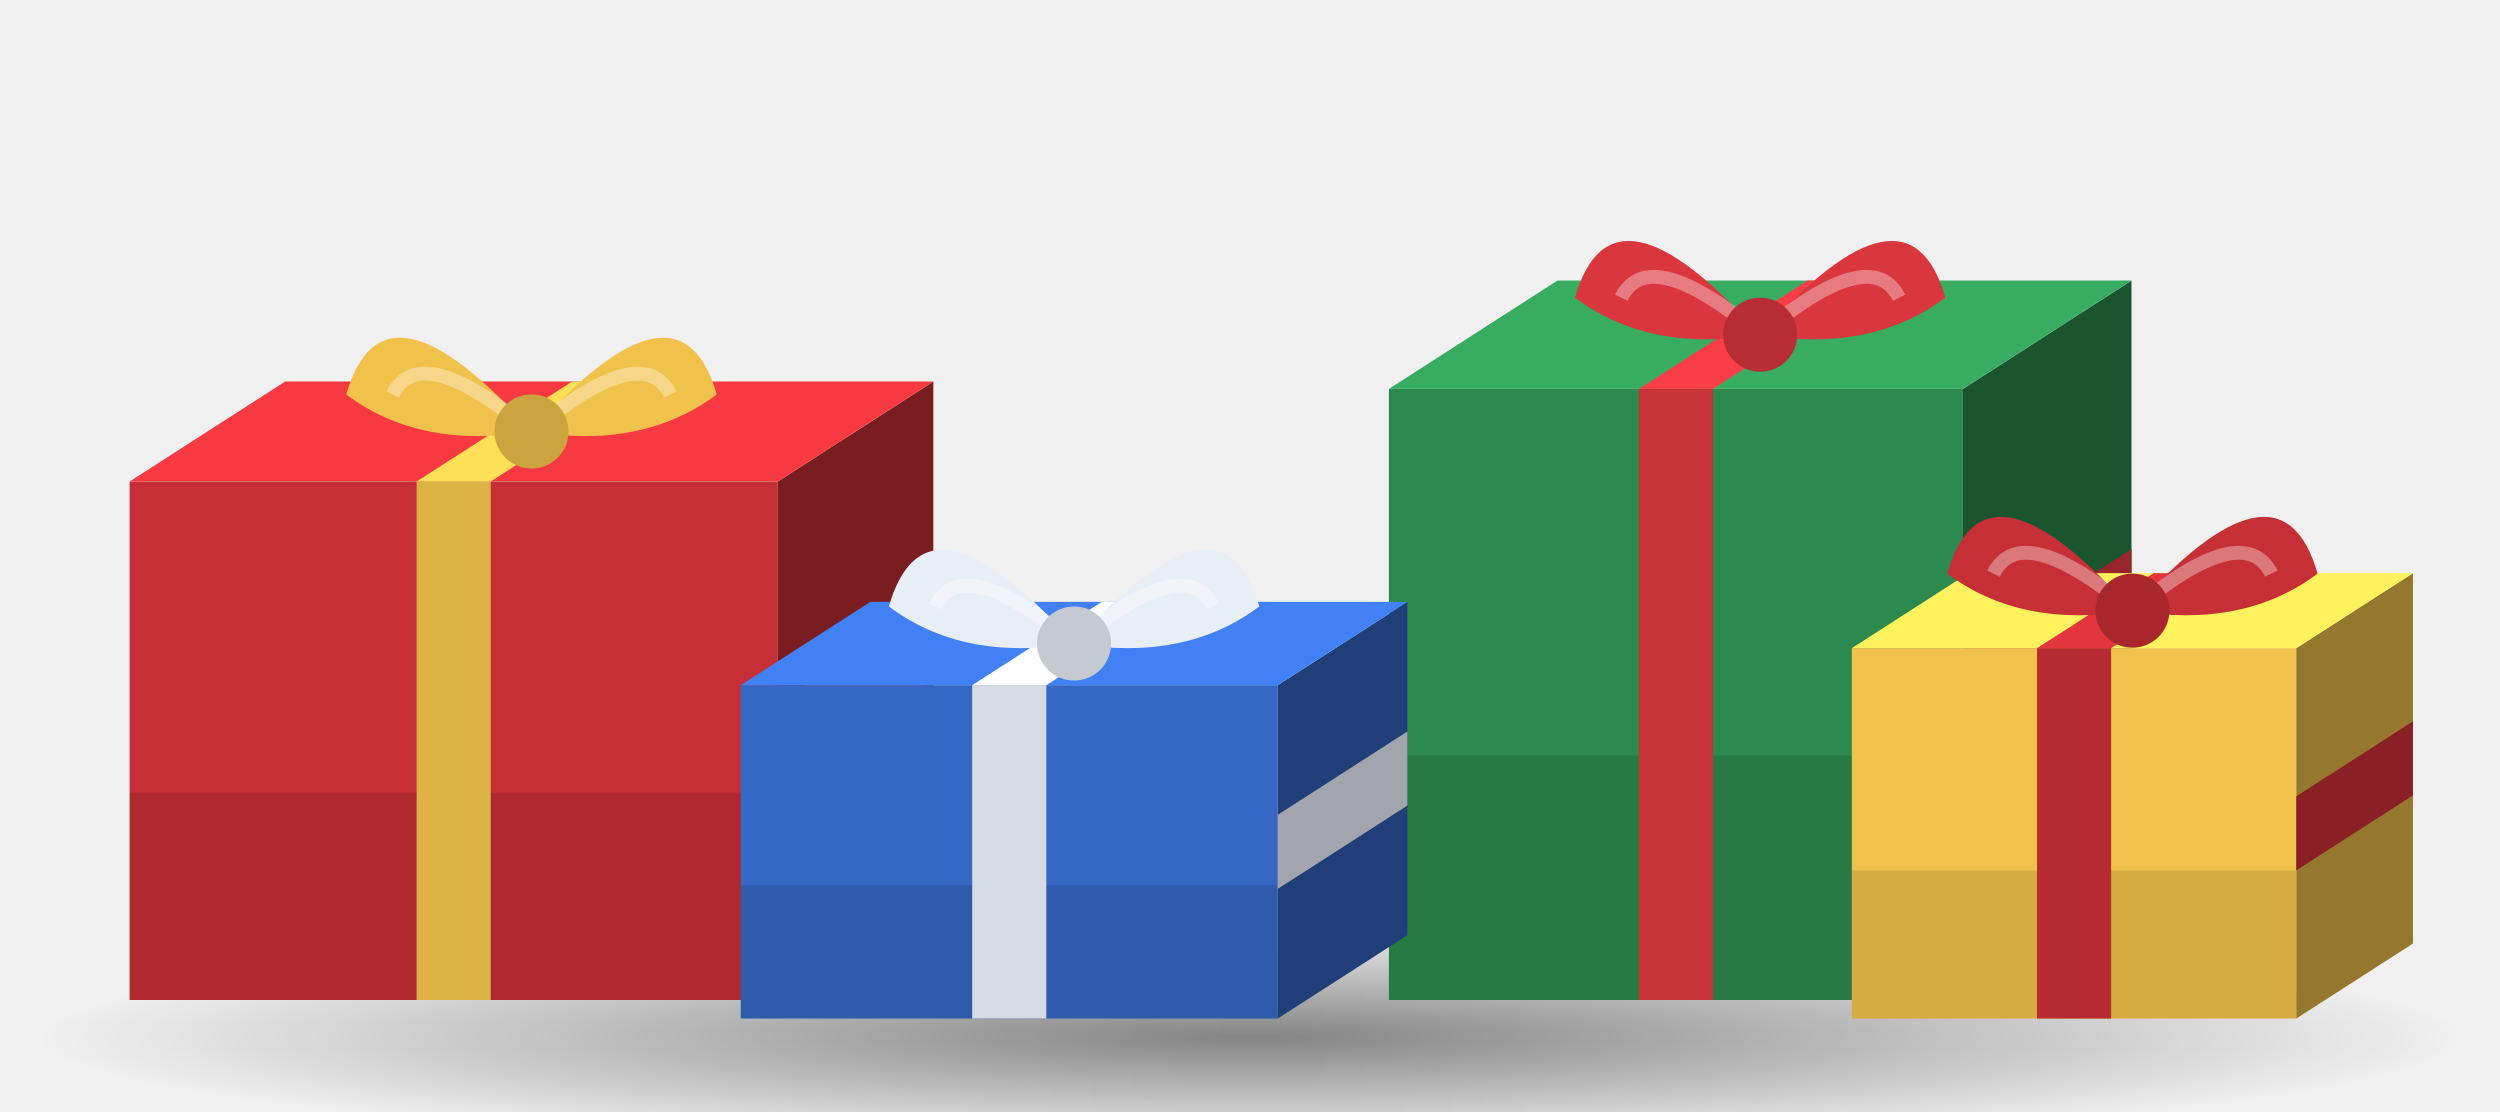
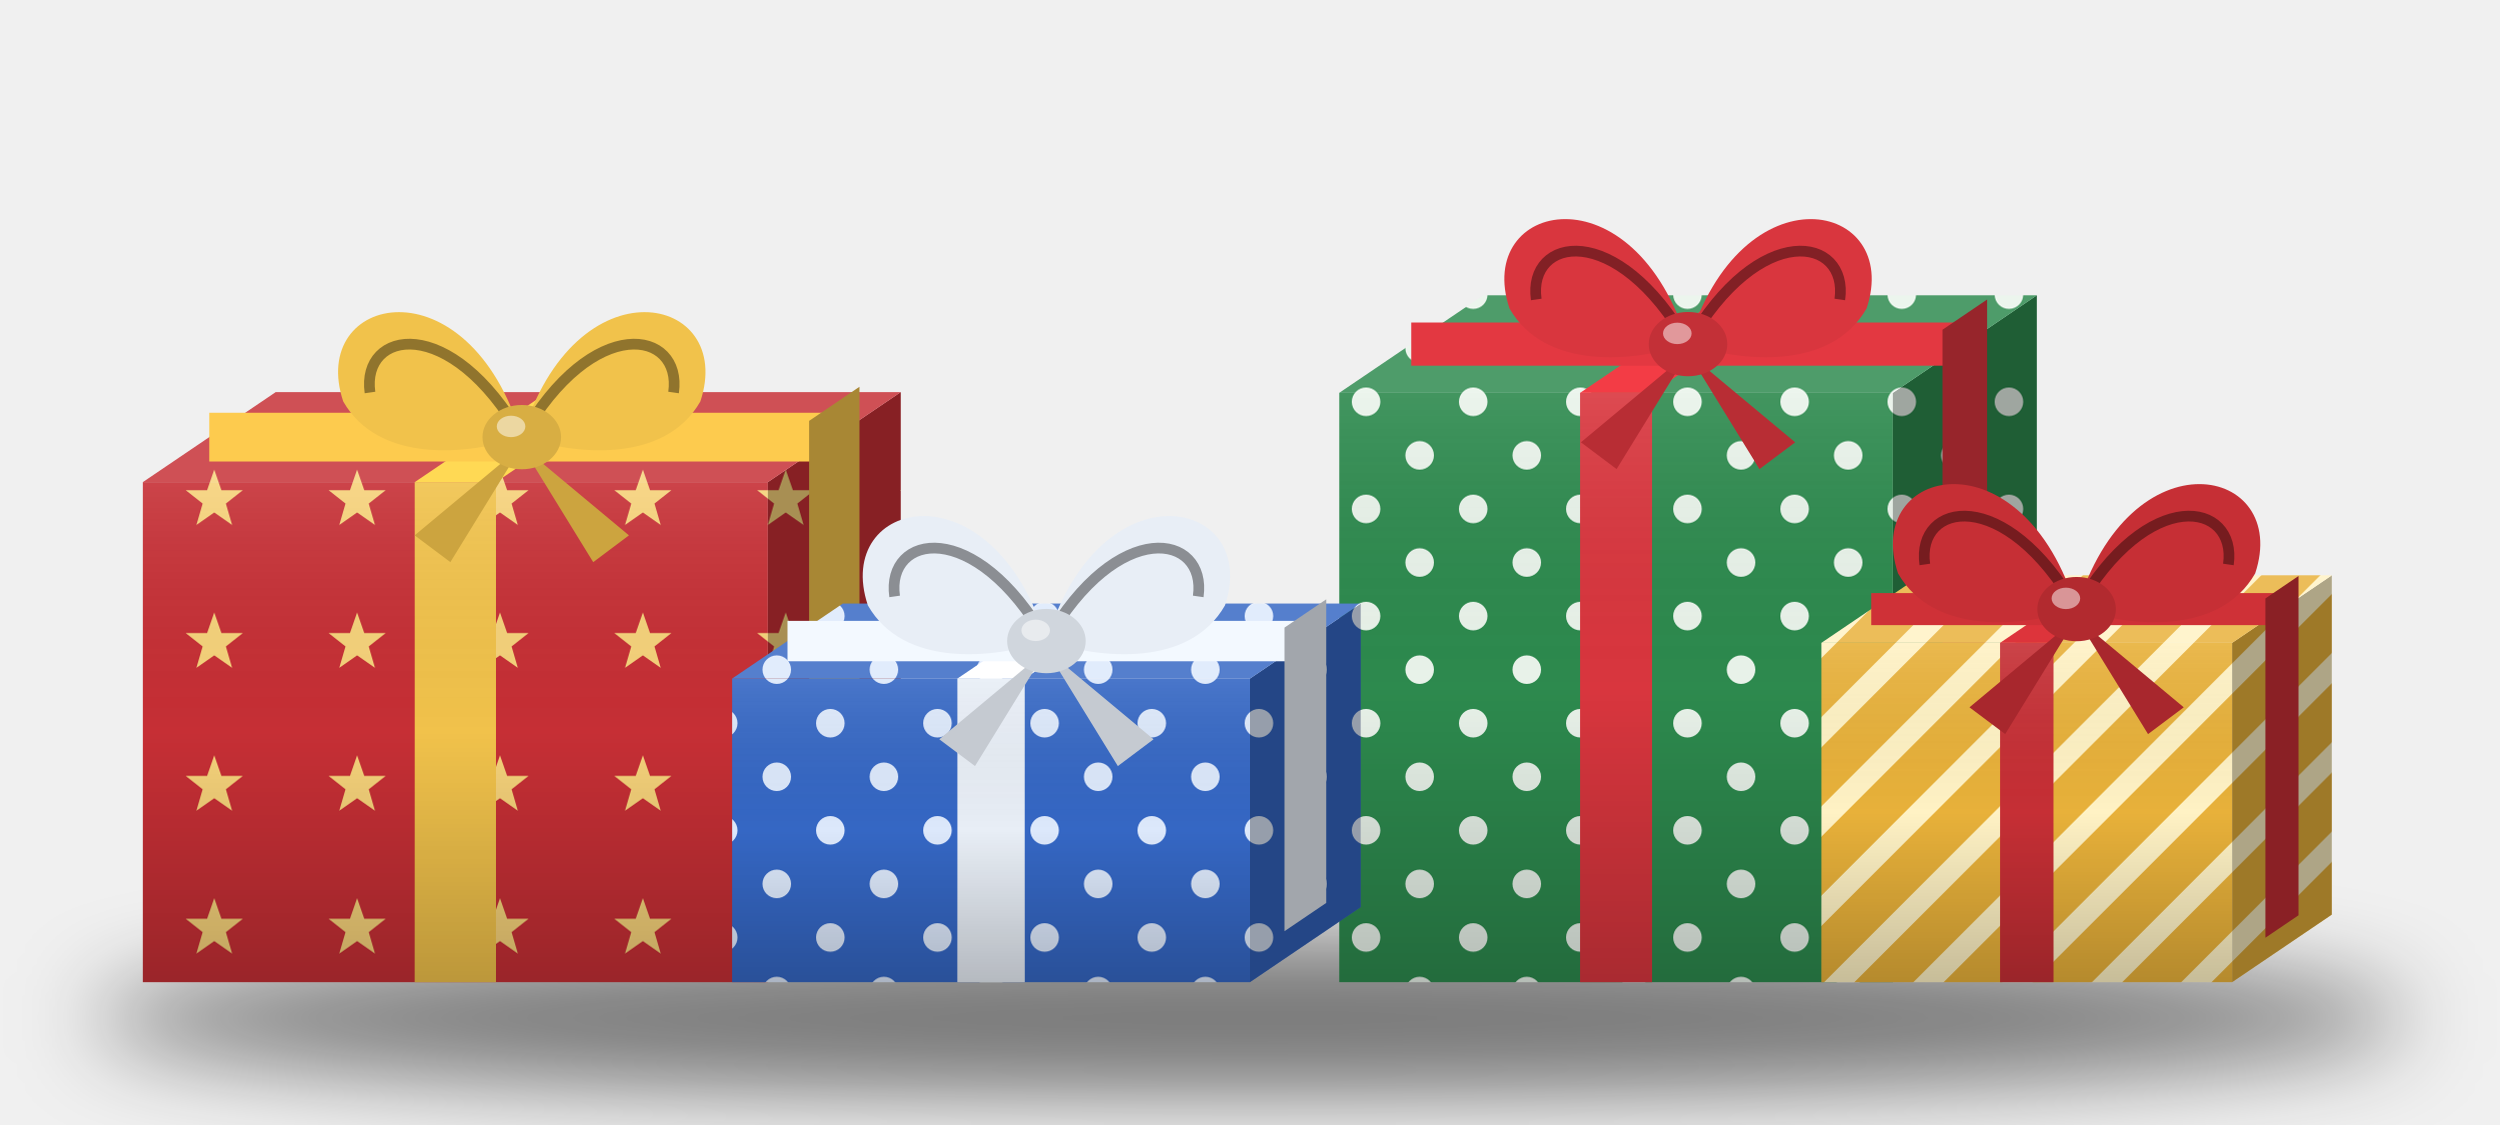
- <svg xmlns="http://www.w3.org/2000/svg" viewBox="0 0 270 120" width="270" height="120">
+ <svg xmlns="http://www.w3.org/2000/svg" viewBox="0 0 280 126" width="280" height="126">
  <defs>
-     <radialGradient id="floor-ao" cx="0.5" cy="0.5" r="0.5">
-       <stop offset="0" stop-color="#000000" stop-opacity="0.45" />
-       <stop offset="1" stop-color="#000000" stop-opacity="0" />
-     </radialGradient>
+     <filter id="soft" x="-30%" y="-80%" width="160%" height="260%">
+       <feGaussianBlur stdDeviation="5" />
+     </filter>
+     <linearGradient id="face-shade" x1="0" y1="0" x2="0" y2="1">
+       <stop offset="0" stop-color="#ffffff" stop-opacity="0.1" />
+       <stop offset="0.5" stop-color="#000000" stop-opacity="0" />
+       <stop offset="1" stop-color="#000000" stop-opacity="0.22" />
+     </linearGradient>
+     <pattern id="p-green" width="12" height="12" patternUnits="userSpaceOnUse">
+       <rect width="12" height="12" fill="#2d8a4e" />
+       <circle cx="3" cy="3" r="1.6" fill="#e9f3ea" />
+       <circle cx="9" cy="9" r="1.6" fill="#e9f3ea" />
+     </pattern>
+     <pattern id="p-red" width="16" height="16" patternUnits="userSpaceOnUse">
+       <rect width="16" height="16" fill="#c62f35" />
+       <polygon points="8.0,4.6 8.8,6.9 11.2,6.9 9.3,8.4 10.0,10.8 8.0,9.4 6.0,10.8 6.7,8.4 4.8,6.9 7.2,6.9" fill="#f6d27a" stroke="none" stroke-linejoin="round" />
+     </pattern>
+     <pattern id="p-gold" width="10" height="10" patternUnits="userSpaceOnUse">
+       <rect width="10" height="10" fill="#e8b13a" />
+       <path d="M-2,8 L8,-2 M3,13 L13,3" stroke="#fff2c4" stroke-width="2.4" />
+     </pattern>
+     <pattern id="p-blue" width="12" height="12" patternUnits="userSpaceOnUse">
+       <rect width="12" height="12" fill="#3567c4" />
+       <circle cx="3" cy="3" r="1.6" fill="#dce8fb" />
+       <circle cx="9" cy="9" r="1.6" fill="#dce8fb" />
+     </pattern>
  </defs>
-   <ellipse cx="135" cy="112" rx="132" ry="12" fill="url(#floor-ao)" />
-   <rect x="150" y="42" width="62" height="66" fill="#2d8a4e" />
-   <rect x="150" y="81.6" width="62" height="26.4" fill="#000" fill-opacity="0.12" />
-   <path d="M212,42 l18.2,-11.7 l0,66 l-18.2,11.7 Z" fill="#1b5530" />
-   <path d="M150,42 l18.2,-11.7 l62,0 l-18.2,11.7 Z" fill="#38ac61" />
-   <rect x="177.0" y="42" width="8" height="66" fill="#d9363e" />
-   <rect x="177.0" y="42" width="8" height="66" fill="#000" fill-opacity="0.08" />
-   <path d="M177.0,42 l18.2,-11.7 l8,0 l-18.2,11.7 Z" fill="#f93e47" />
-   <path d="M212,71.0 l18.2,-11.7 l0,8 l-18.2,11.7 Z" fill="#97252b" />
-   <path d="M190.1,36.15 Q174.1,18.15 170.1,32.15 Q178.1,38.15 190.1,36.15 Z" fill="#d9363e" />
-   <path d="M190.1,36.15 Q178.1,26.15 175.1,32.15" stroke="#fff" stroke-opacity="0.35" stroke-width="1.5" fill="none" />
-   <path d="M190.1,36.15 Q206.1,18.15 210.1,32.15 Q202.1,38.15 190.1,36.15 Z" fill="#d9363e" />
-   <path d="M190.1,36.15 Q202.1,26.15 205.1,32.15" stroke="#fff" stroke-opacity="0.35" stroke-width="1.5" fill="none" />
-   <circle cx="190.1" cy="36.15" r="4" fill="#b82d34" />
-   <rect x="14" y="52" width="70" height="56" fill="#c62f35" />
-   <rect x="14" y="85.6" width="70" height="22.4" fill="#000" fill-opacity="0.12" />
-   <path d="M84,52 l16.8,-10.8 l0,56 l-16.8,10.8 Z" fill="#7a1d20" />
-   <path d="M14,52 l16.8,-10.8 l70,0 l-16.8,10.8 Z" fill="#f73a42" />
-   <rect x="45.0" y="52" width="8" height="56" fill="#f1c24b" />
-   <rect x="45.0" y="52" width="8" height="56" fill="#000" fill-opacity="0.08" />
-   <path d="M45.0,52 l16.8,-10.8 l8,0 l-16.8,10.8 Z" fill="#ffdf56" />
-   <path d="M84,76.0 l16.8,-10.8 l0,8 l-16.8,10.8 Z" fill="#a88734" />
-   <path d="M57.4,46.6 Q41.4,28.6 37.4,42.6 Q45.4,48.6 57.4,46.6 Z" fill="#f1c24b" />
-   <path d="M57.4,46.6 Q45.4,36.6 42.4,42.6" stroke="#fff" stroke-opacity="0.35" stroke-width="1.5" fill="none" />
-   <path d="M57.4,46.6 Q73.4,28.6 77.4,42.6 Q69.4,48.6 57.4,46.6 Z" fill="#f1c24b" />
-   <path d="M57.4,46.6 Q69.4,36.6 72.4,42.6" stroke="#fff" stroke-opacity="0.35" stroke-width="1.5" fill="none" />
-   <circle cx="57.4" cy="46.6" r="4" fill="#cca43f" />
-   <rect x="200" y="70" width="48" height="40" fill="#f1c24b" />
-   <rect x="200" y="94.0" width="48" height="16.0" fill="#000" fill-opacity="0.12" />
-   <path d="M248,70 l12.6,-8.1 l0,40 l-12.6,8.1 Z" fill="#95782e" />
-   <path d="M200,70 l12.6,-8.1 l48,0 l-12.6,8.1 Z" fill="#fff25d" />
-   <rect x="220.0" y="70" width="8" height="40" fill="#c62f35" />
-   <rect x="220.0" y="70" width="8" height="40" fill="#000" fill-opacity="0.08" />
-   <path d="M220.0,70 l12.6,-8.1 l8,0 l-12.6,8.1 Z" fill="#e3363c" />
-   <path d="M248,86.0 l12.6,-8.1 l0,8 l-12.6,8.1 Z" fill="#8a2025" />
-   <path d="M230.3,65.95 Q214.3,47.95 210.3,61.95 Q218.3,67.95 230.3,65.95 Z" fill="#c62f35" />
-   <path d="M230.3,65.95 Q218.3,55.95 215.3,61.95" stroke="#fff" stroke-opacity="0.35" stroke-width="1.5" fill="none" />
-   <path d="M230.3,65.95 Q246.3,47.95 250.3,61.95 Q242.3,67.95 230.3,65.95 Z" fill="#c62f35" />
-   <path d="M230.3,65.95 Q242.3,55.95 245.3,61.95" stroke="#fff" stroke-opacity="0.35" stroke-width="1.5" fill="none" />
-   <circle cx="230.3" cy="65.95" r="4" fill="#a8272d" />
-   <rect x="80" y="74" width="58" height="36" fill="#3567c4" />
-   <rect x="80" y="95.6" width="58" height="14.4" fill="#000" fill-opacity="0.12" />
-   <path d="M138,74 l14.0,-9.0 l0,36 l-14.0,9.0 Z" fill="#203f79" />
-   <path d="M80,74 l14.0,-9.0 l58,0 l-14.0,9.0 Z" fill="#4280f5" />
-   <rect x="105.0" y="74" width="8" height="36" fill="#e8eef6" />
-   <rect x="105.0" y="74" width="8" height="36" fill="#000" fill-opacity="0.08" />
-   <path d="M105.0,74 l14.0,-9.0 l8,0 l-14.0,9.0 Z" fill="#ffffff" />
-   <path d="M138,88.0 l14.0,-9.0 l0,8 l-14.0,9.0 Z" fill="#a2a6ac" />
-   <path d="M116.0,69.5 Q100.0,51.5 96.0,65.5 Q104.0,71.5 116.0,69.5 Z" fill="#e8eef6" />
-   <path d="M116.0,69.5 Q104.0,59.5 101.0,65.5" stroke="#fff" stroke-opacity="0.35" stroke-width="1.5" fill="none" />
-   <path d="M116.0,69.5 Q132.0,51.5 136.0,65.5 Q128.0,71.5 116.0,69.5 Z" fill="#e8eef6" />
-   <path d="M116.0,69.5 Q128.0,59.5 131.0,65.5" stroke="#fff" stroke-opacity="0.35" stroke-width="1.5" fill="none" />
-   <circle cx="116.0" cy="69.5" r="4" fill="#c5cad1" />
+   <ellipse cx="140" cy="114" rx="130" ry="9" fill="#000" fill-opacity="0.5" filter="url(#soft)" />
+   <rect x="150" y="44" width="62" height="66" fill="url(#p-green)" />
+   <rect x="150" y="44" width="62" height="66" fill="url(#face-shade)" />
+   <path d="M212,44 l16.12,-10.92 l0,66 l-16.12,10.92 Z" fill="url(#p-green)" />
+   <path d="M212,44 l16.12,-10.92 l0,66 l-16.12,10.92 Z" fill="#000" fill-opacity="0.32" />
+   <path d="M150,44 l16.12,-10.92 l62,0 l-16.12,10.92 Z" fill="url(#p-green)" />
+   <path d="M150,44 l16.12,-10.92 l62,0 l-16.12,10.92 Z" fill="#fff" fill-opacity="0.16" />
+   <rect x="176.97" y="44" width="8.06" height="66" fill="#d9363e" />
+   <rect x="176.97" y="44" width="8.06" height="66" fill="url(#face-shade)" />
+   <path d="M176.97,44 l16.12,-10.92 l8.06,0 l-16.12,10.92 Z" fill="#f33c45" />
+   <path d="M158.06,36.122 l62,0 l0,4.836 l-62,0 Z" fill="#e33841" />
+   <path d="M217.561,36.928 l4.997,-3.385 l0,66 l-4.997,3.385 Z" fill="#97252b" />
+   <path d="M189.06,38.54 C183.06,18.54 165.06,22.54 169.06,34.54 C173.06,41.54 183.06,40.54 189.06,38.54 Z" fill="#d9363e" />
+   <path d="M189.06,38.54 C181.06,24.54 171.06,26.54 172.06,33.54" stroke="#822025" stroke-width="1.2" fill="none" />
+   <path d="M189.06,39.54 L181.06,52.54 L177.06,49.54 Z" fill="#b82d34" />
+   <path d="M189.06,38.54 C195.06,18.54 213.06,22.54 209.06,34.54 C205.06,41.54 195.06,40.54 189.06,38.54 Z" fill="#d9363e" />
+   <path d="M189.06,38.54 C197.06,24.54 207.06,26.54 206.06,33.54" stroke="#822025" stroke-width="1.2" fill="none" />
+   <path d="M189.06,39.54 L197.06,52.54 L201.06,49.54 Z" fill="#b82d34" />
+   <ellipse cx="189.06" cy="38.54" rx="4.4" ry="3.6" fill="#c33037" />
+   <ellipse cx="187.86" cy="37.34" rx="1.6" ry="1.2" fill="#fff" fill-opacity="0.5" />
+   <rect x="16" y="54" width="70" height="56" fill="url(#p-red)" />
+   <rect x="16" y="54" width="70" height="56" fill="url(#face-shade)" />
+   <path d="M86,54 l14.88,-10.08 l0,56 l-14.88,10.08 Z" fill="url(#p-red)" />
+   <path d="M86,54 l14.88,-10.08 l0,56 l-14.88,10.08 Z" fill="#000" fill-opacity="0.32" />
+   <path d="M16,54 l14.88,-10.08 l70,0 l-14.88,10.08 Z" fill="url(#p-red)" />
+   <path d="M16,54 l14.88,-10.08 l70,0 l-14.88,10.08 Z" fill="#fff" fill-opacity="0.16" />
+   <rect x="46.45" y="54" width="9.1" height="56" fill="#f1c24b" />
+   <rect x="46.45" y="54" width="9.1" height="56" fill="url(#face-shade)" />
+   <path d="M46.45,54 l14.88,-10.08 l9.1,0 l-14.88,10.08 Z" fill="#ffd954" />
+   <path d="M23.44,46.23 l70,0 l0,5.46 l-70,0 Z" fill="#fdcb4e" />
+   <path d="M90.619,47.14 l5.642,-3.822 l0,56 l-5.642,3.822 Z" fill="#a88734" />
+   <path d="M58.44,48.96 C52.44,28.96 34.44,32.96 38.44,44.96 C42.44,51.96 52.44,50.96 58.44,48.96 Z" fill="#f1c24b" />
+   <path d="M58.44,48.96 C50.44,34.96 40.44,36.96 41.44,43.96" stroke="#90742d" stroke-width="1.2" fill="none" />
+   <path d="M58.44,49.96 L50.44,62.96 L46.44,59.96 Z" fill="#cca43f" />
+   <path d="M58.44,48.96 C64.44,28.96 82.44,32.96 78.44,44.96 C74.44,51.96 64.44,50.96 58.44,48.96 Z" fill="#f1c24b" />
+   <path d="M58.44,48.96 C66.44,34.96 76.44,36.96 75.44,43.96" stroke="#90742d" stroke-width="1.2" fill="none" />
+   <path d="M58.44,49.96 L66.44,62.96 L70.44,59.96 Z" fill="#cca43f" />
+   <ellipse cx="58.44" cy="48.96" rx="4.4" ry="3.6" fill="#d8ae43" />
+   <ellipse cx="57.24" cy="47.76" rx="1.6" ry="1.2" fill="#fff" fill-opacity="0.5" />
+   <rect x="204" y="72" width="46" height="38" fill="url(#p-gold)" />
+   <rect x="204" y="72" width="46" height="38" fill="url(#face-shade)" />
+   <path d="M250,72 l11.16,-7.56 l0,38 l-11.16,7.56 Z" fill="url(#p-gold)" />
+   <path d="M250,72 l11.16,-7.56 l0,38 l-11.16,7.56 Z" fill="#000" fill-opacity="0.32" />
+   <path d="M204,72 l11.16,-7.56 l46,0 l-11.16,7.56 Z" fill="url(#p-gold)" />
+   <path d="M204,72 l11.16,-7.56 l46,0 l-11.16,7.56 Z" fill="#fff" fill-opacity="0.16" />
+   <rect x="224.01" y="72" width="5.98" height="38" fill="#c62f35" />
+   <rect x="224.01" y="72" width="5.98" height="38" fill="url(#face-shade)" />
+   <path d="M224.01,72 l11.16,-7.56 l5.98,0 l-11.16,7.56 Z" fill="#dd343b" />
+   <path d="M209.58,66.426 l46,0 l0,3.588 l-46,0 Z" fill="#cf3137" />
+   <path d="M253.726,67.024 l3.708,-2.512 l0,38 l-3.708,2.512 Z" fill="#8a2025" />
+   <path d="M232.58,68.22 C226.58,48.22 208.58,52.22 212.58,64.22 C216.58,71.22 226.58,70.22 232.58,68.22 Z" fill="#c62f35" />
+   <path d="M232.58,68.22 C224.58,54.22 214.58,56.22 215.58,63.22" stroke="#761c1f" stroke-width="1.2" fill="none" />
+   <path d="M232.58,69.22 L224.58,82.22 L220.58,79.22 Z" fill="#a8272d" />
+   <path d="M232.58,68.22 C238.58,48.22 256.58,52.22 252.58,64.22 C248.58,71.22 238.58,70.22 232.58,68.22 Z" fill="#c62f35" />
+   <path d="M232.58,68.22 C240.58,54.22 250.58,56.22 249.58,63.22" stroke="#761c1f" stroke-width="1.2" fill="none" />
+   <path d="M232.58,69.22 L240.58,82.22 L244.58,79.22 Z" fill="#a8272d" />
+   <ellipse cx="232.58" cy="68.22" rx="4.4" ry="3.6" fill="#b22a2f" />
+   <ellipse cx="231.38" cy="67.02" rx="1.6" ry="1.2" fill="#fff" fill-opacity="0.5" />
+   <rect x="82" y="76" width="58" height="34" fill="url(#p-blue)" />
+   <rect x="82" y="76" width="58" height="34" fill="url(#face-shade)" />
+   <path d="M140,76 l12.4,-8.4 l0,34 l-12.4,8.4 Z" fill="url(#p-blue)" />
+   <path d="M140,76 l12.4,-8.4 l0,34 l-12.4,8.4 Z" fill="#000" fill-opacity="0.32" />
+   <path d="M82,76 l12.4,-8.4 l58,0 l-12.4,8.4 Z" fill="url(#p-blue)" />
+   <path d="M82,76 l12.4,-8.4 l58,0 l-12.4,8.4 Z" fill="#fff" fill-opacity="0.16" />
+   <rect x="107.23" y="76" width="7.54" height="34" fill="#e8eef6" />
+   <rect x="107.23" y="76" width="7.54" height="34" fill="url(#face-shade)" />
+   <path d="M107.23,76 l12.4,-8.4 l7.54,0 l-12.4,8.4 Z" fill="#ffffff" />
+   <path d="M88.2,69.538 l58,0 l0,4.524 l-58,0 Z" fill="#f3f9ff" />
+   <path d="M143.863,70.292 l4.675,-3.167 l0,34 l-4.675,3.167 Z" fill="#a2a6ac" />
+   <path d="M117.2,71.8 C111.2,51.8 93.2,55.8 97.2,67.8 C101.2,74.8 111.2,73.8 117.2,71.8 Z" fill="#e8eef6" />
+   <path d="M117.2,71.8 C109.2,57.8 99.2,59.8 100.2,66.8" stroke="#8b8e93" stroke-width="1.2" fill="none" />
+   <path d="M117.2,72.8 L109.2,85.8 L105.2,82.8 Z" fill="#c5cad1" />
+   <path d="M117.2,71.8 C123.2,51.8 141.2,55.8 137.2,67.8 C133.2,74.8 123.2,73.8 117.2,71.8 Z" fill="#e8eef6" />
+   <path d="M117.2,71.8 C125.2,57.8 135.2,59.8 134.2,66.8" stroke="#8b8e93" stroke-width="1.2" fill="none" />
+   <path d="M117.2,72.8 L125.2,85.8 L129.2,82.8 Z" fill="#c5cad1" />
+   <ellipse cx="117.2" cy="71.8" rx="4.4" ry="3.6" fill="#d0d6dd" />
+   <ellipse cx="116.0" cy="70.6" rx="1.6" ry="1.2" fill="#fff" fill-opacity="0.5" />
</svg>
